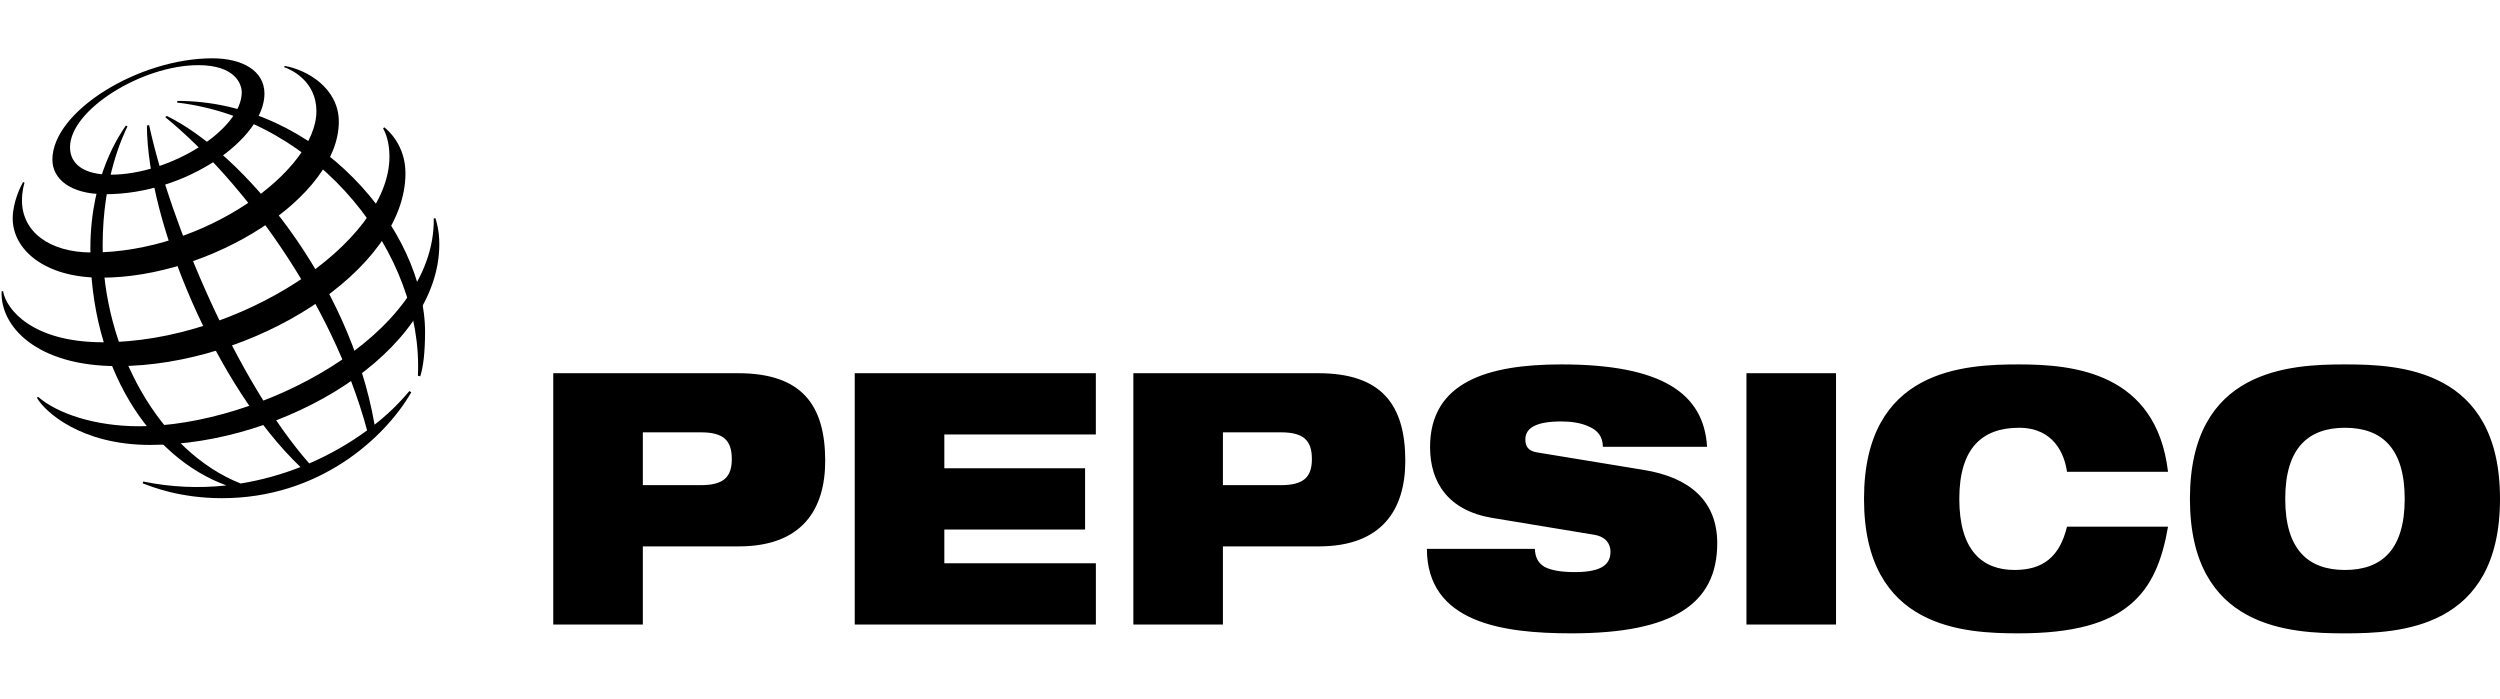
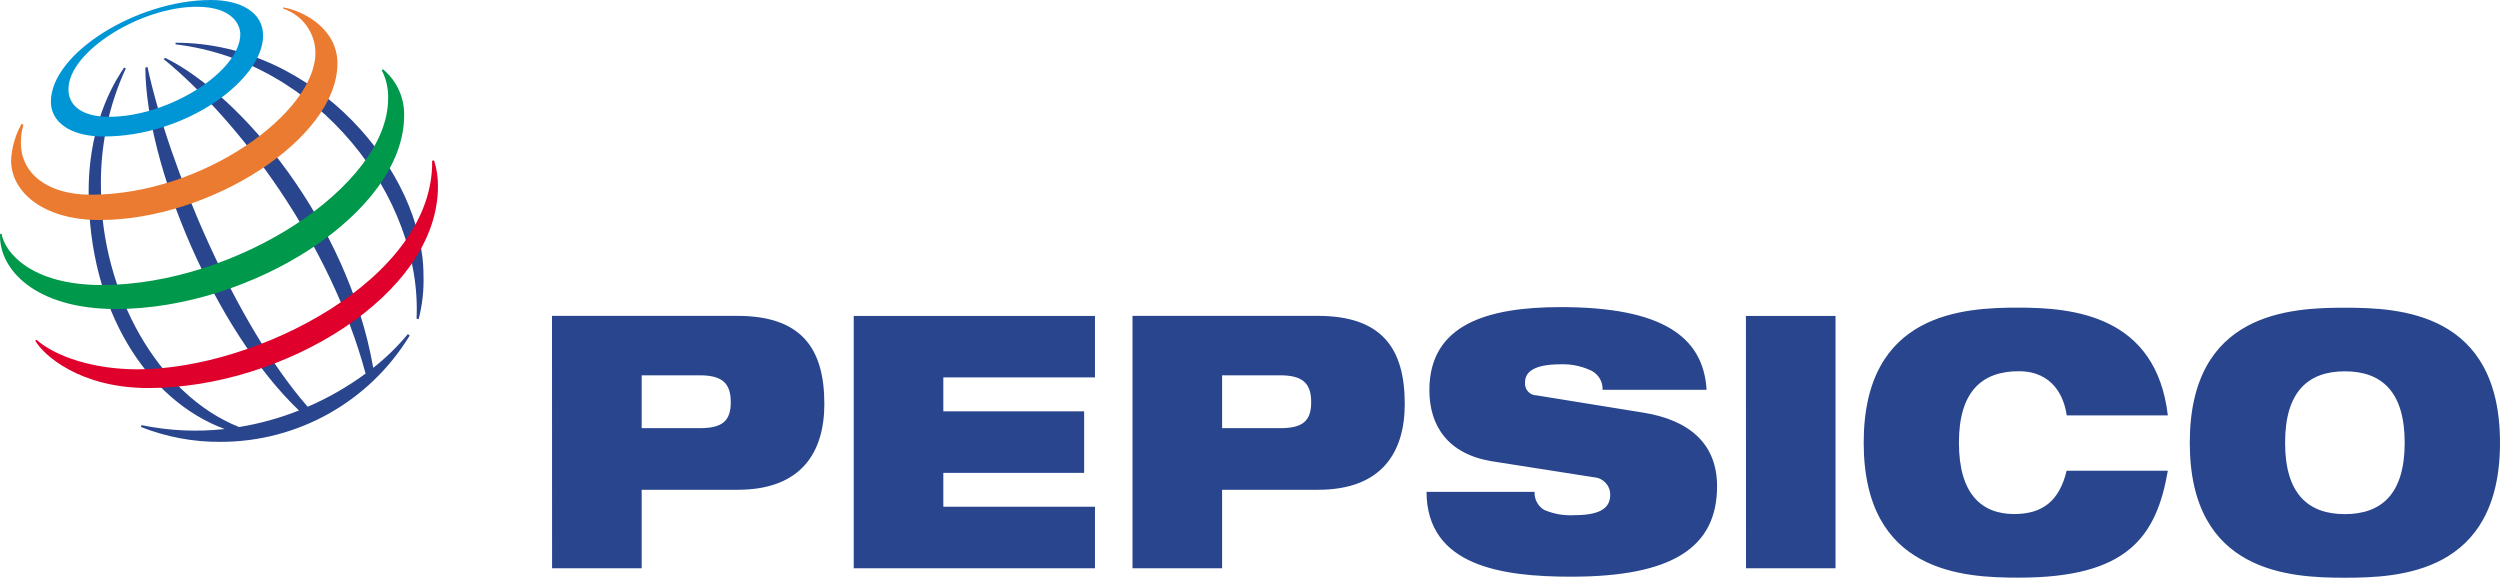
- <svg xmlns="http://www.w3.org/2000/svg" viewBox="0 0 161 45">
-   <path d="M 41.399 27.842 L 45.123 27.842 C 46.576 27.842 47.128 28.342 47.128 29.566 C 47.128 30.745 46.575 31.244 45.123 31.244 L 41.399 31.244 Z M 35.63 40.22 L 41.399 40.22 L 41.399 35.187 L 47.579 35.187 C 51.67 35.187 53.143 32.785 53.143 29.68 C 53.143 26.075 51.628 24.035 47.537 24.035 L 35.629 24.035 L 35.629 40.22 Z M 55.045 24.035 L 70.572 24.035 L 70.572 27.979 L 60.815 27.979 L 60.815 30.155 L 69.879 30.155 L 69.879 34.1 L 60.815 34.1 L 60.815 36.276 L 70.574 36.276 L 70.574 40.22 L 55.045 40.22 Z M 78.756 27.842 L 82.479 27.842 C 83.933 27.842 84.486 28.342 84.486 29.566 C 84.486 30.745 83.933 31.244 82.479 31.244 L 78.756 31.244 Z M 72.987 40.22 L 78.756 40.22 L 78.756 35.187 L 84.935 35.187 C 89.027 35.187 90.501 32.785 90.501 29.68 C 90.501 26.075 88.986 24.035 84.894 24.035 L 72.988 24.035 L 72.988 40.22 Z M 96.085 33.351 C 93.262 32.875 92.096 31.061 92.096 28.795 C 92.096 24.601 95.799 23.468 100.545 23.468 C 107.05 23.468 109.73 25.349 109.935 28.772 L 103.224 28.772 C 103.224 28.115 102.877 27.706 102.345 27.48 C 101.834 27.231 101.18 27.141 100.545 27.141 C 98.826 27.141 98.233 27.616 98.233 28.297 C 98.233 28.749 98.417 29.044 98.99 29.135 L 105.884 30.268 C 108.789 30.745 110.59 32.24 110.59 34.983 C 110.59 38.928 107.685 40.787 101.199 40.787 C 96.76 40.787 91.911 40.107 91.891 35.347 L 98.847 35.347 C 98.866 35.89 99.051 36.252 99.461 36.502 C 99.889 36.73 100.524 36.843 101.424 36.843 C 103.224 36.843 103.715 36.298 103.715 35.528 C 103.715 35.052 103.449 34.576 102.673 34.44 Z M 112.471 24.035 L 118.24 24.035 L 118.24 40.22 L 112.471 40.22 Z M 139.621 33.919 C 139.252 36.049 138.597 37.772 137.165 38.951 C 135.754 40.13 133.544 40.787 130.025 40.787 C 126.527 40.787 120.042 40.514 120.042 32.128 C 120.042 23.74 126.527 23.468 130.025 23.468 C 133.503 23.468 138.863 23.967 139.621 30.382 L 133.115 30.382 C 132.951 29.225 132.254 27.548 130.025 27.548 C 127.671 27.548 126.179 28.84 126.179 32.128 C 126.179 35.415 127.631 36.706 129.739 36.706 C 131.56 36.706 132.644 35.867 133.115 33.918 L 139.621 33.918 Z M 147.169 32.128 C 147.169 28.84 148.663 27.548 151.016 27.548 C 153.369 27.548 154.863 28.841 154.863 32.128 C 154.863 35.415 153.369 36.706 151.016 36.706 C 148.663 36.706 147.169 35.415 147.169 32.128 Z M 141.031 32.128 C 141.031 40.514 147.516 40.788 151.016 40.788 C 154.515 40.788 161 40.514 161 32.128 C 161 23.741 154.515 23.468 151.016 23.468 C 147.516 23.468 141.031 23.74 141.031 32.128 Z M 26.913 24.196 C 27.285 16.431 20.565 7.685 11.405 6.605 L 11.421 6.498 C 20.452 6.498 27.375 14.831 27.375 21.404 C 27.366 22.772 27.257 23.62 27.064 24.236 Z M 26.365 25.182 C 25.697 25.982 24.946 26.709 24.123 27.35 C 22.495 18.014 15.611 9.852 10.744 7.468 L 10.64 7.541 C 15.535 11.544 21.372 19.319 23.642 27.717 C 22.484 28.565 21.233 29.278 19.914 29.845 C 15.295 24.596 10.99 14.472 9.602 8.049 L 9.461 8.091 C 9.493 14.327 13.935 24.912 19.351 30.077 C 18.109 30.567 16.817 30.922 15.499 31.138 C 10.306 29.088 6.611 22.522 6.611 15.795 C 6.611 11.404 7.953 8.687 8.213 8.131 L 8.103 8.088 C 7.789 8.562 5.82 11.277 5.82 16.018 C 5.82 23.621 9.583 29.432 14.579 31.262 C 12.792 31.458 10.986 31.373 9.225 31.011 L 9.188 31.128 C 9.723 31.324 11.536 32.083 14.302 32.083 C 20.556 32.083 24.785 28.209 26.487 25.265 Z" fill="currentColor" />
-   <path d="M 13.676 3.755 C 8.935 3.755 3.374 7.165 3.374 10.283 C 3.374 11.489 4.481 12.508 6.772 12.508 C 12.09 12.508 17.031 8.867 17.031 6.035 C 17.031 4.545 15.595 3.755 13.676 3.755 Z M 15.569 5.946 C 15.569 8.333 10.97 11.25 7.125 11.25 C 5.427 11.25 4.509 10.585 4.509 9.485 C 4.509 7.064 9.16 4.196 12.766 4.196 C 15.117 4.196 15.569 5.388 15.569 5.946 Z" fill="currentColor" />
-   <path d="M 1.484 11.727 C 1.352 11.957 0.818 12.999 0.818 14.066 C 0.818 16.045 2.825 17.883 6.516 17.883 C 13.616 17.883 21.82 12.674 21.82 7.838 C 21.82 5.668 19.759 4.487 18.327 4.244 L 18.3 4.329 C 18.745 4.469 20.377 5.225 20.377 7.157 C 20.377 11.011 13.133 16.26 5.918 16.26 C 3.156 16.26 1.416 14.901 1.416 12.922 C 1.416 12.295 1.546 11.883 1.581 11.763 Z" fill="currentColor" />
-   <path d="M 24.748 8.2 C 24.943 8.347 26.112 9.318 26.112 11.155 C 26.112 17.419 16.264 23.578 7.558 23.578 C 2.367 23.578 0 21.024 0.105 18.755 L 0.198 18.755 C 0.402 19.933 2.087 22.042 6.631 22.042 C 15.348 22.042 25.081 15.668 25.081 10.085 C 25.081 9.127 24.82 8.53 24.672 8.264 Z" fill="currentColor" />
-   <path d="M 28.039 14.047 C 28.08 14.181 28.292 14.781 28.292 15.719 C 28.292 22.687 18.326 28.653 9.659 28.653 C 5.198 28.653 2.868 26.493 2.376 25.616 L 2.456 25.558 C 3.69 26.634 6.121 27.451 8.959 27.451 C 16.614 27.451 28.037 21.647 27.934 14.073 Z" fill="currentColor" />
+ <svg xmlns="http://www.w3.org/2000/svg" viewBox="0 0 288.5 66.63">
+   <defs>
+     <style>.a{fill:#28458e;}.b{fill:#0096d6;}.c{fill:#eb7b30;}.d{fill:#00984a;}.e{fill:#df002c;}</style>
+   </defs>
+   <path class="a" d="M441.8,522h6.68c2.61,0,3.6.9,3.6,3.1s-1,3-3.6,3H441.8Zm-10.34,22.27H441.8v-9.06h11.08c7.34,0,10-4.32,10-9.91,0-6.49-2.72-10.16-10.05-10.16H431.45Zm34.81-29.12h27.84v7.09h-17.5v3.92h16.25v7.1H476.61v3.91h17.5v7.1H466.27ZM508.78,522h6.68c2.6,0,3.6.9,3.6,3.1s-1,3-3.6,3h-6.68Zm-10.34,22.27h10.34v-9.06h11.08c7.34,0,10-4.32,10-9.91,0-6.49-2.72-10.16-10.05-10.16H498.44Zm41.41-12.36c-5.06-.86-7.15-4.12-7.15-8.2,0-7.55,6.64-9.58,15.15-9.58,11.66,0,16.47,3.38,16.84,9.54h-12a2.38,2.38,0,0,0-1.58-2.33,7.57,7.57,0,0,0-3.23-.61c-3.08,0-4.14.86-4.14,2.08a1.36,1.36,0,0,0,1.36,1.51l12.36,2c5.21.86,8.44,3.55,8.44,8.48,0,7.1-5.21,10.44-16.84,10.44-8,0-16.65-1.22-16.69-9.79h12.47a2.29,2.29,0,0,0,1.1,2.08,7.68,7.68,0,0,0,3.52.61c3.23,0,4.11-1,4.11-2.37a2,2,0,0,0-1.87-2Zm29.38-16.76h10.34v29.12H569.24ZM617.92,533c-.66,3.83-1.84,6.93-4.4,9.05s-6.49,3.3-12.8,3.3-17.9-.49-17.9-15.58,11.63-15.58,17.9-15.58,15.85.9,17.2,12.44H606.25c-.29-2.08-1.54-5.1-5.54-5.1-4.22,0-6.9,2.32-6.9,8.24s2.61,8.24,6.38,8.24c3.27,0,5.21-1.51,6.05-5h11.67Zm13.53-3.22c0-5.92,2.68-8.24,6.9-8.24s6.9,2.32,6.9,8.24-2.68,8.24-6.9,8.24-6.9-2.32-6.9-8.24Zm-11,0c0,15.09,11.63,15.58,17.9,15.58s17.9-.49,17.9-15.58-11.63-15.58-17.9-15.58-17.9.49-17.9,15.58ZM415.82,515.46c.67-14-11.38-29.7-27.81-31.65l0-.19c16.19,0,28.61,15,28.61,26.82a17.8,17.8,0,0,1-.56,5.09Zm-1,1.78a26.37,26.37,0,0,1-4,3.9c-2.92-16.8-15.26-31.48-24-35.77l-.19.13c8.78,7.2,19.24,21.19,23.31,36.3a34,34,0,0,1-6.68,3.83c-8.28-9.44-16-27.66-18.49-39.21l-.25.08c.06,11.22,8,30.26,17.73,39.56a33.48,33.48,0,0,1-6.91,1.91c-9.31-3.69-15.94-15.5-15.94-27.6a31.45,31.45,0,0,1,2.87-13.79l-.2-.08c-.56.85-4.09,5.74-4.09,14.27,0,13.68,6.75,24.13,15.7,27.43a30.83,30.83,0,0,1-9.6-.45l-.07.21a24.42,24.42,0,0,0,9.17,1.72,25.52,25.52,0,0,0,21.85-12.27Z" transform="translate(-367.75 -478.69)" />
+   <path class="b" d="M392.09,478.69c-8.5,0-18.47,6.14-18.47,11.75,0,2.17,2,4,6.09,4,9.54,0,18.4-6.55,18.4-11.65C398.11,480.11,395.53,478.69,392.09,478.69Zm3.39,3.94c0,4.29-8.25,9.54-15.14,9.54-3,0-4.69-1.2-4.69-3.18,0-4.36,8.34-9.52,14.81-9.52C394.67,479.48,395.48,481.63,395.48,482.63Z" transform="translate(-367.75 -478.69)" />
+   <path class="c" d="M370.23,493a9.51,9.51,0,0,0-1.2,4.21c0,3.56,3.6,6.87,10.22,6.87,12.73,0,27.44-9.37,27.44-18.07,0-3.9-3.7-6-6.26-6.47l0,.15a5.4,5.4,0,0,1,3.72,5.09c0,6.93-13,16.38-25.92,16.38-5,0-8.07-2.44-8.07-6a7,7,0,0,1,.3-2.08Z" transform="translate(-367.75 -478.69)" />
+   <path class="d" d="M411.94,486.68a6.75,6.75,0,0,1,2.45,5.32c0,11.27-17.66,22.35-33.27,22.35-9.31,0-13.55-4.6-13.36-8.68h.17c.36,2.12,3.39,5.91,11.53,5.91,15.63,0,33.08-11.47,33.08-21.51a6.72,6.72,0,0,0-.73-3.27Z" transform="translate(-367.75 -478.69)" />
+   <path class="e" d="M417.84,497.2a9.45,9.45,0,0,1,.45,3c0,12.54-17.87,23.27-33.41,23.27-8,0-12.18-3.89-13.06-5.46l.14-.11c2.21,1.94,6.57,3.41,11.66,3.41,13.73,0,34.21-10.44,34-24.07Z" transform="translate(-367.75 -478.69)" />
</svg>
